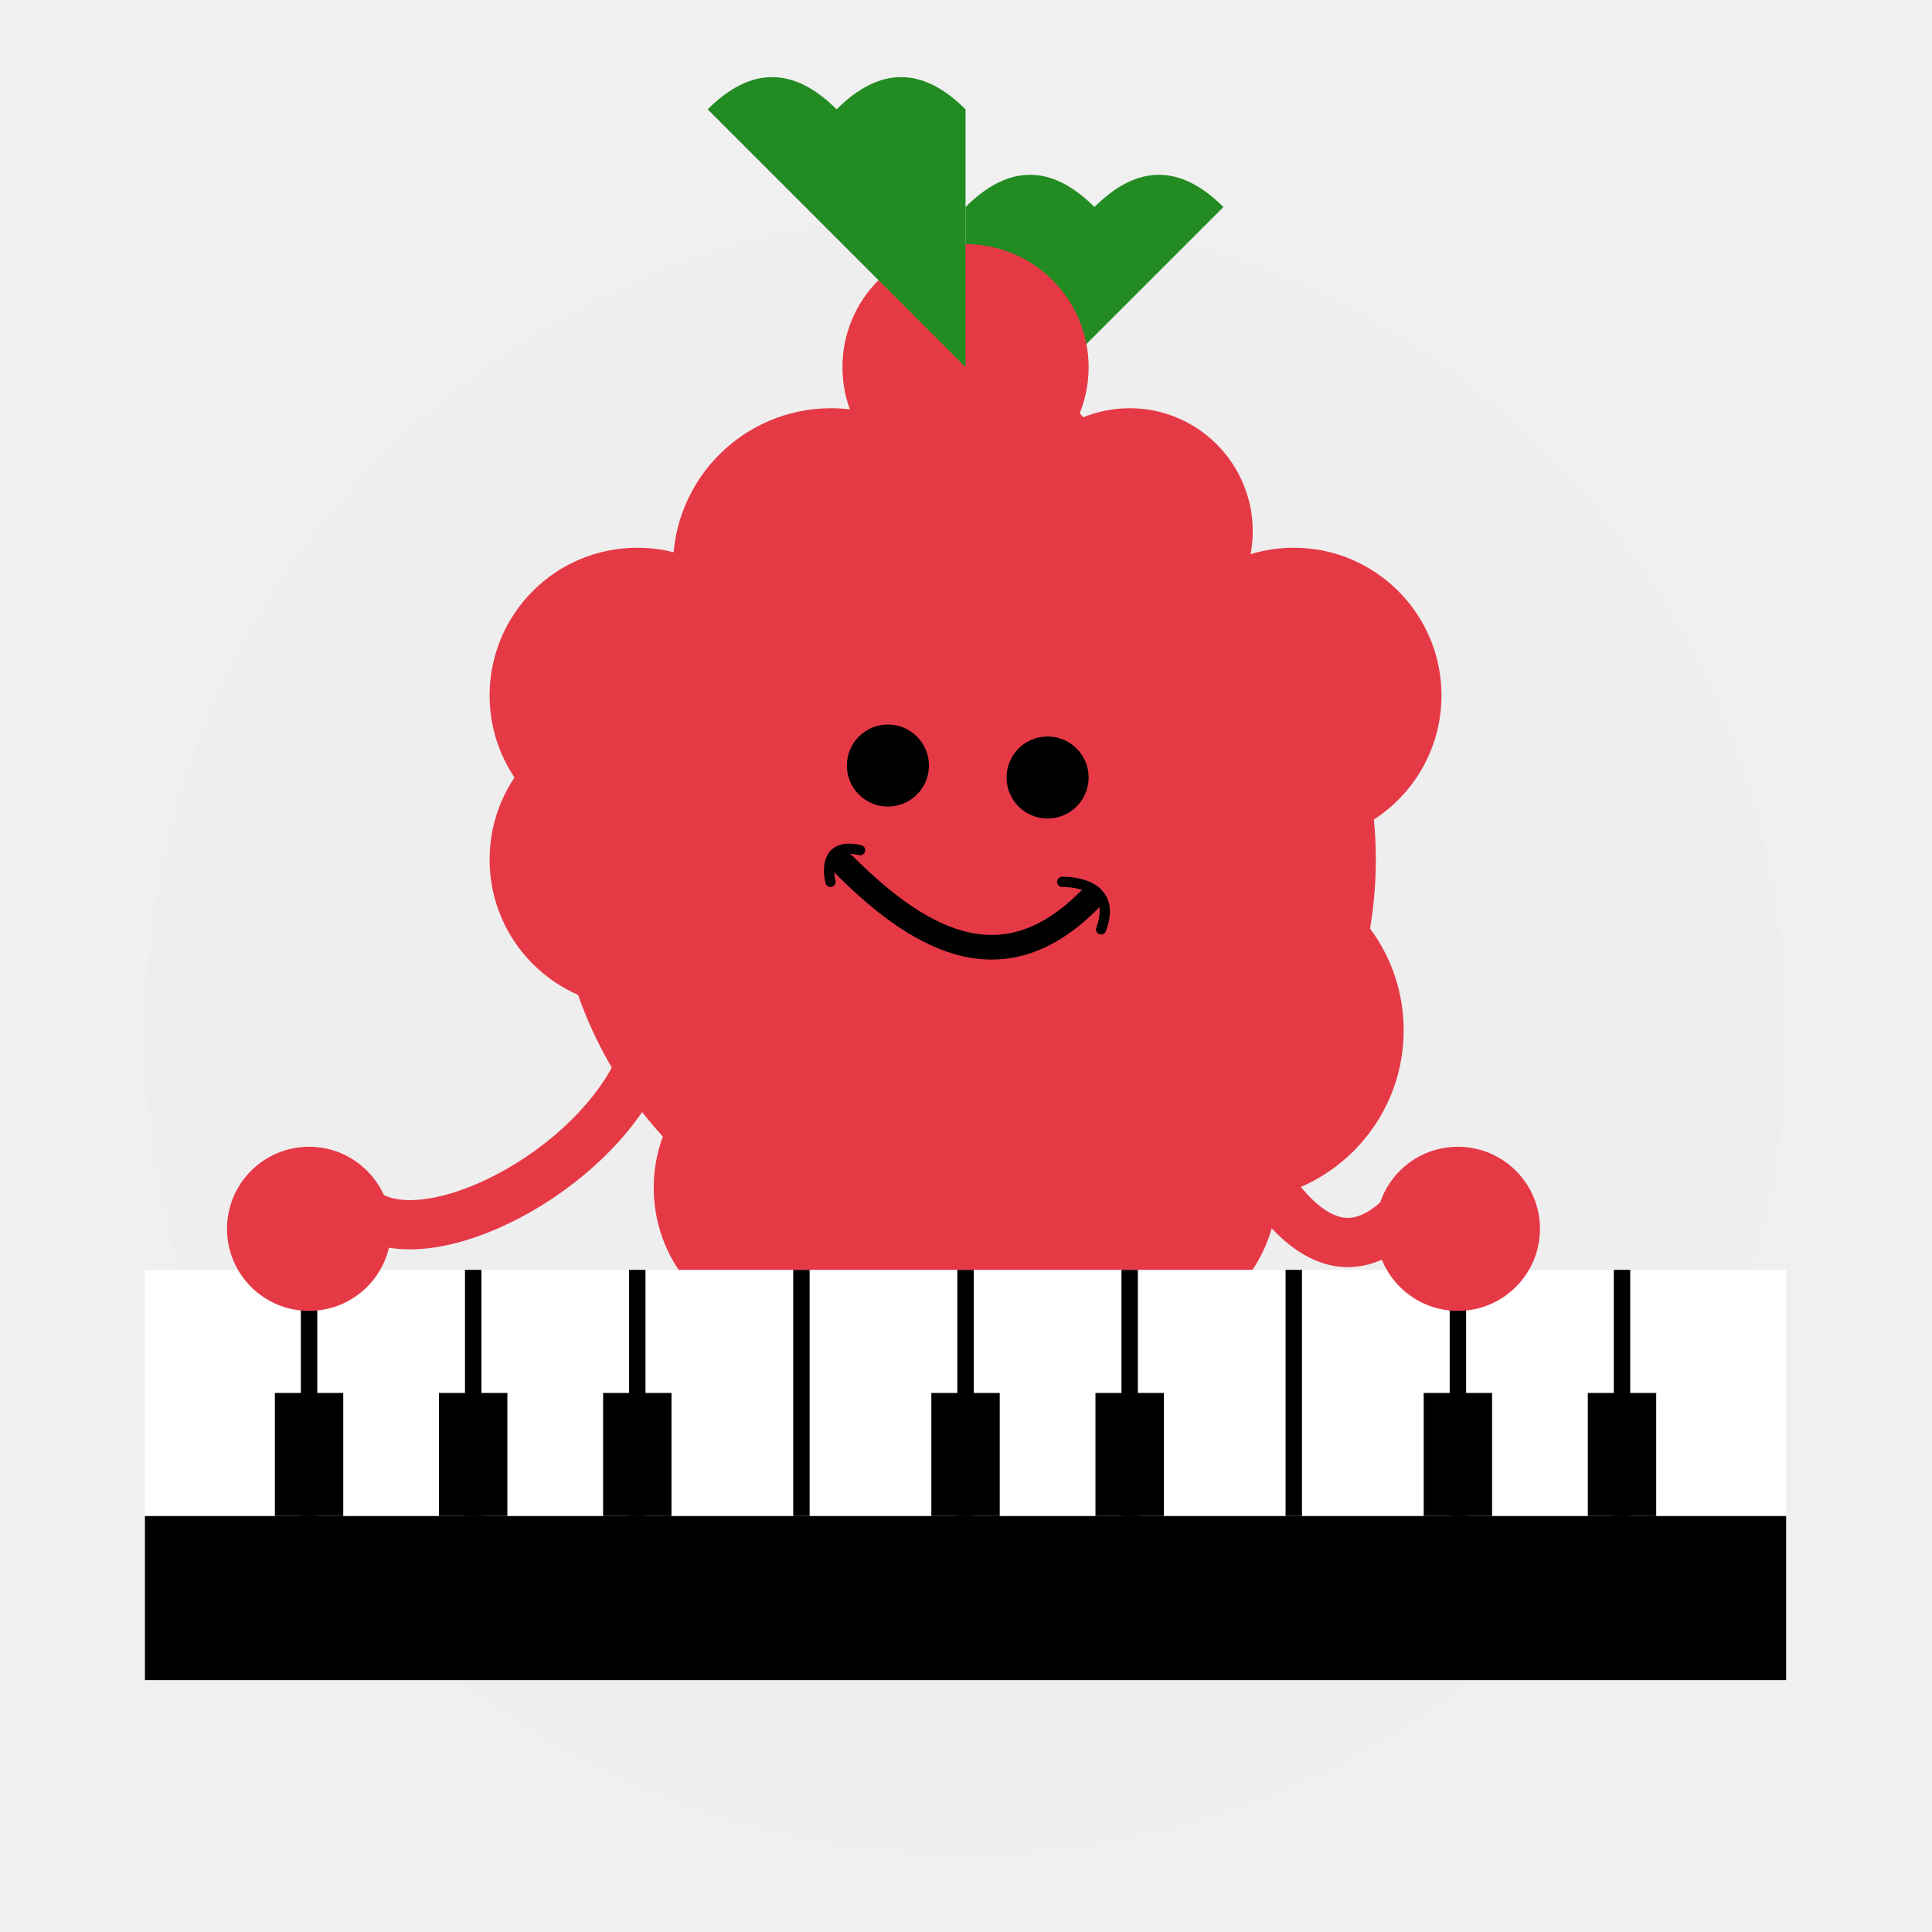
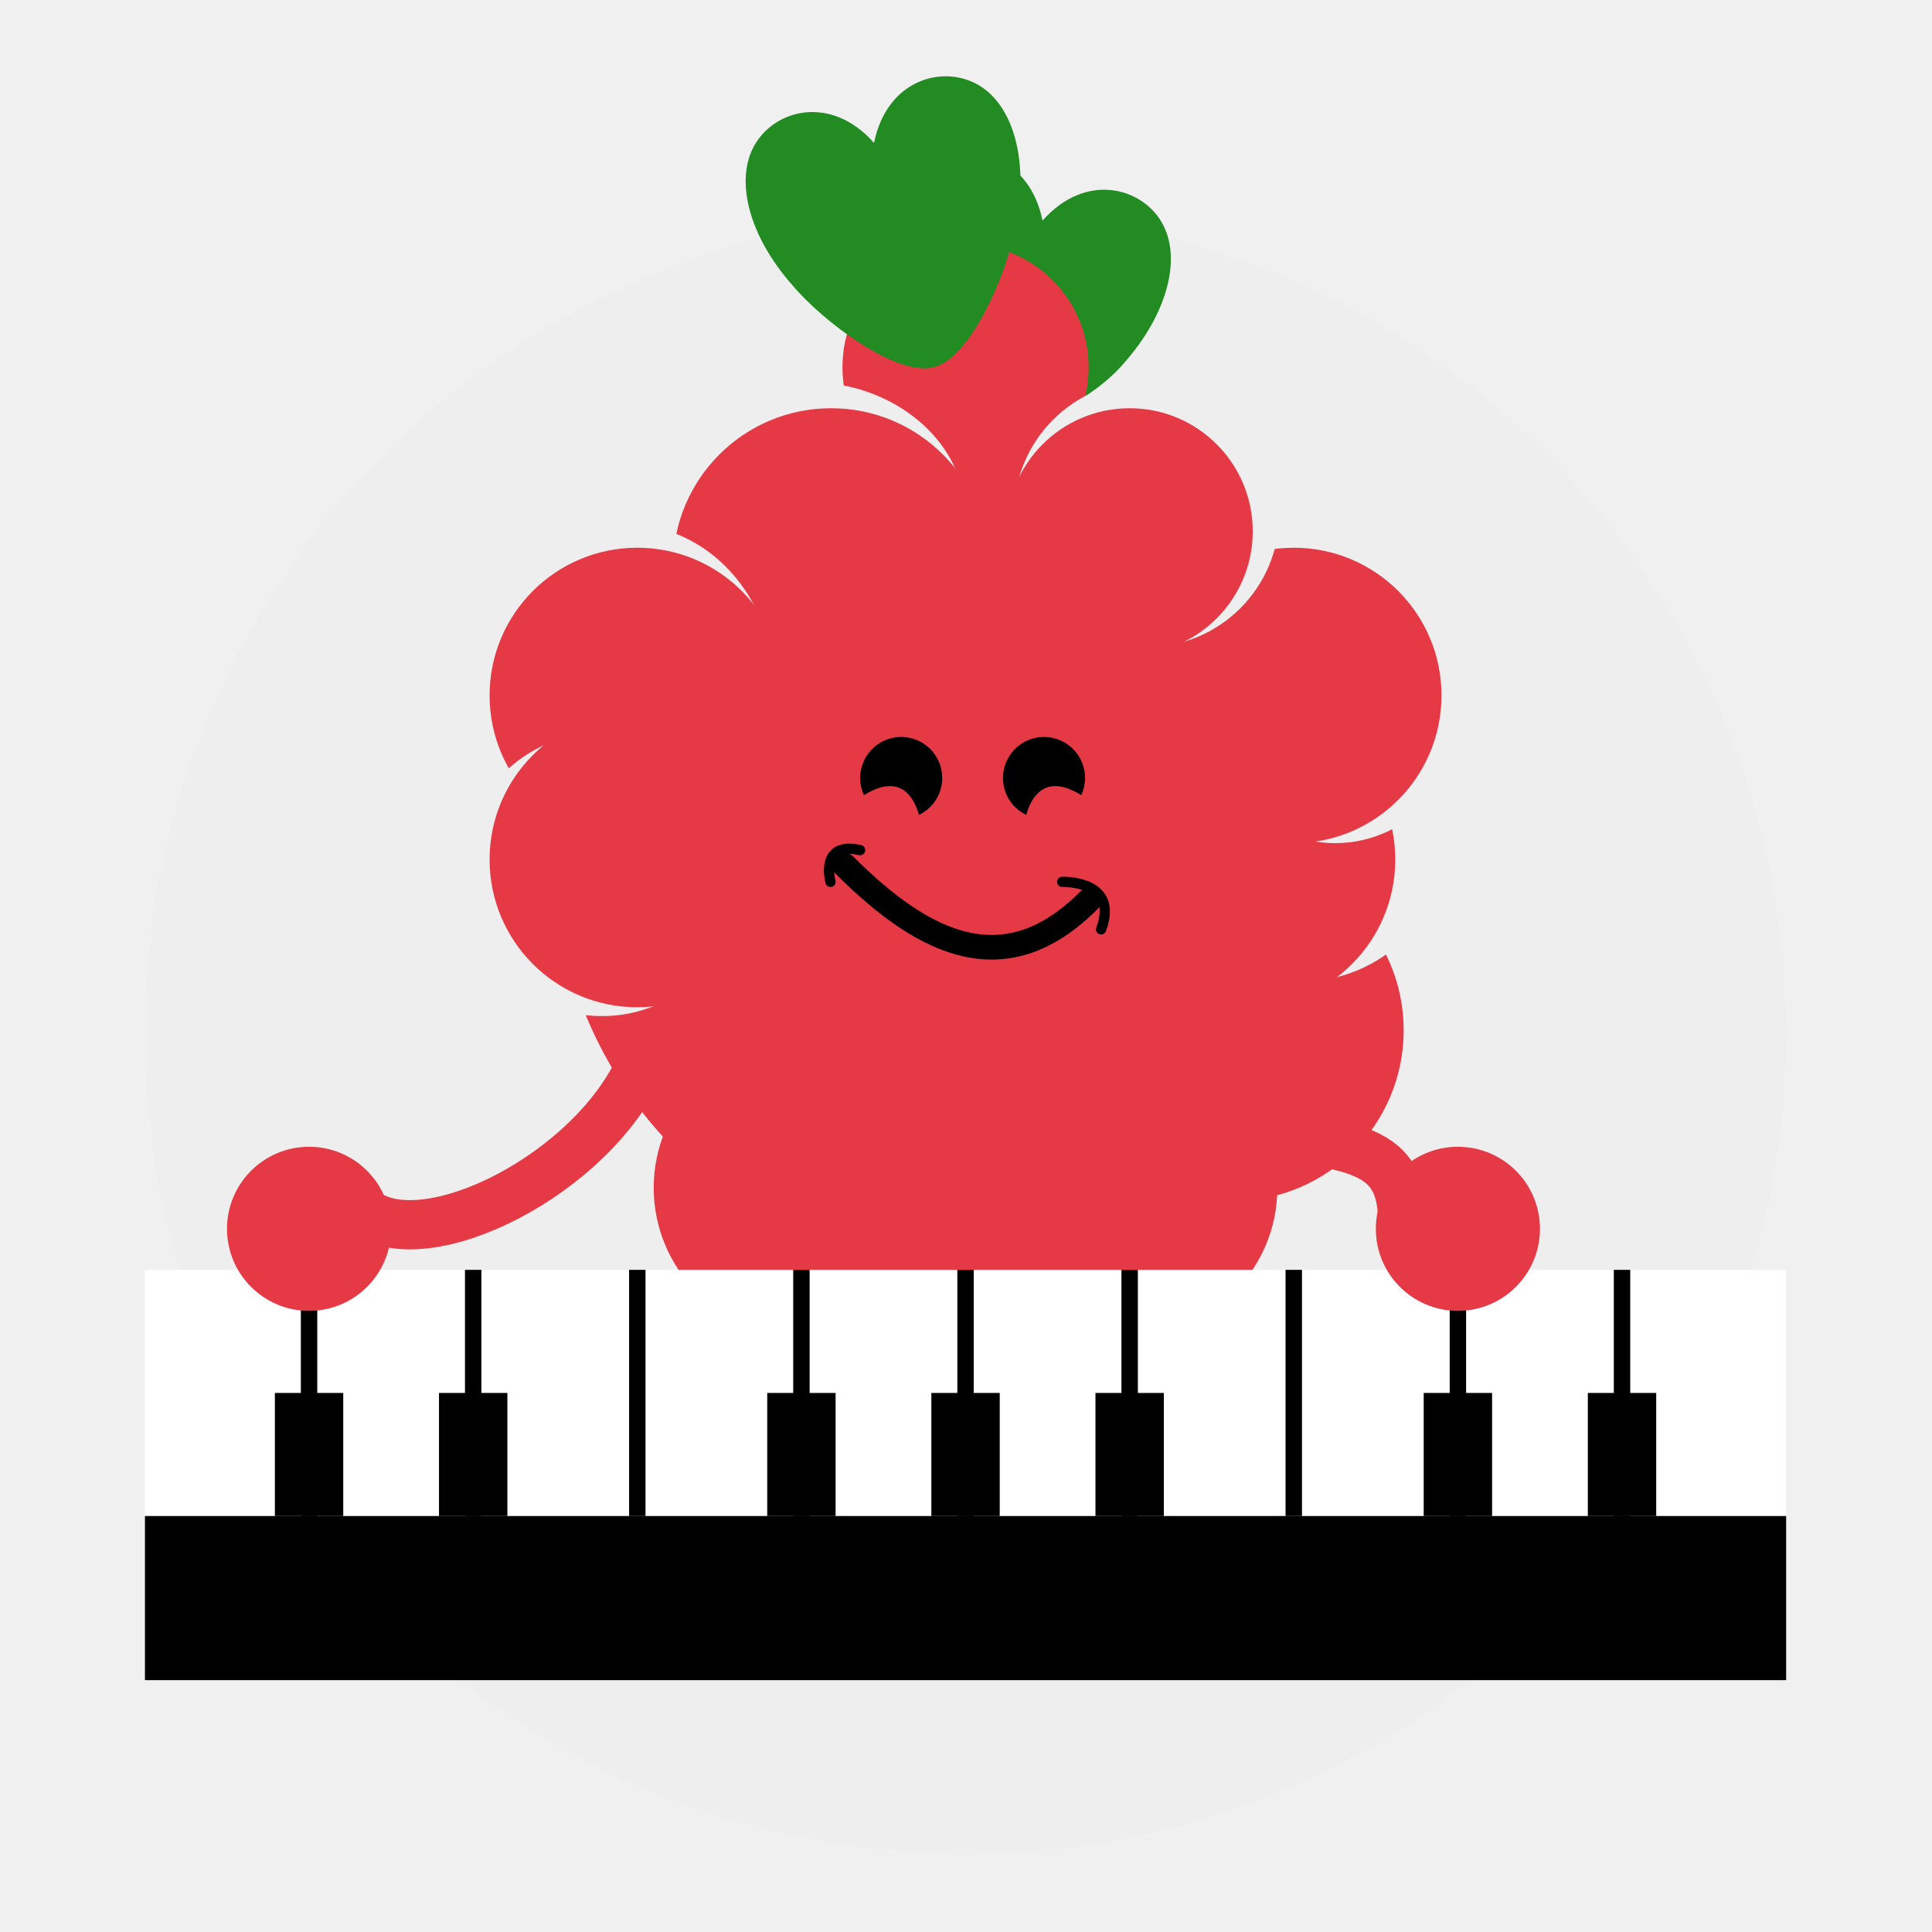
<svg xmlns="http://www.w3.org/2000/svg" width="100%" height="100%" viewBox="0 0 1418 1418" version="1.1" xml:space="preserve" style="fill-rule:evenodd;clip-rule:evenodd;stroke-linecap:round;">
  <g id="Layer1">
    </g>
  <g id="Layer2">
    <g>
      <circle cx="708.661" cy="758.443" r="602.28" style="fill:rgb(238,238,238);" />
-       <path d="M708.661,341.197L708.661,151.944C740.204,120.402 771.746,120.402 803.288,151.944C834.83,120.402 866.372,120.402 897.914,151.944L708.661,341.197Z" style="fill:rgb(34,139,34);fill-rule:nonzero;" />
+       <path d="M765.16,161.93C755.67,115.281 714.638,104.286 688.608,119.365C662.577,134.444 651.55,175.596 661.041,222.246C667.132,256.959 695.791,297.718 721.053,326.541C757.341,314.21 802.54,293.241 825.172,266.225C856.715,230.57 867.742,189.417 852.739,163.344C837.736,137.27 796.703,126.275 765.16,161.93Z" style="fill:rgb(34,139,34);" />
      <circle cx="708.661" cy="630.877" r="301.14" style="fill:rgb(230,57,70);" />
      <circle cx="588.205" cy="510.421" r="120.456" style="fill:rgb(230,57,70);" />
      <circle cx="829.117" cy="510.421" r="120.456" style="fill:rgb(230,57,70);" />
      <circle cx="708.661" cy="389.965" r="120.456" style="fill:rgb(230,57,70);" />
      <circle cx="588.205" cy="751.333" r="120.456" style="fill:rgb(230,57,70);" />
      <circle cx="829.117" cy="751.333" r="120.456" style="fill:rgb(230,57,70);" />
-       <circle cx="467.75" cy="510.421" r="108.41" style="fill:rgb(230,57,70);" />
+       <circle cx="904.929" cy="756.182" r="125.305" style="fill:rgb(230,57,70);" />
+       <circle cx="954.716" cy="612.02" r="108.41" style="fill:rgb(238,238,238);" />
+       <circle cx="915.653" cy="630.877" r="108.41" style="fill:rgb(230,57,70);" />
+       <ellipse cx="980.024" cy="510.421" rx="98.374" ry="108.41" style="fill:rgb(238,238,238);" />
      <circle cx="949.573" cy="510.421" r="108.41" style="fill:rgb(230,57,70);" />
-       <circle cx="467.75" cy="630.877" r="108.41" style="fill:rgb(230,57,70);" />
-       <circle cx="904.929" cy="756.182" r="125.305" style="fill:rgb(230,57,70);" />
      <circle cx="708.661" cy="871.789" r="108.41" style="fill:rgb(230,57,70);" />
      <circle cx="588.205" cy="871.789" r="108.41" style="fill:rgb(230,57,70);" />
      <circle cx="829.117" cy="871.789" r="108.41" style="fill:rgb(230,57,70);" />
      <circle cx="708.661" cy="269.509" r="90.342" style="fill:rgb(230,57,70);" />
+       <ellipse cx="841.628" cy="377.247" rx="97.362" ry="97.676" style="fill:rgb(238,238,238);" />
      <circle cx="829.117" cy="389.965" r="90.342" style="fill:rgb(230,57,70);" />
+       <ellipse cx="592.592" cy="378.943" rx="116.069" ry="98.685" style="fill:rgb(238,238,238);" />
      <circle cx="610.015" cy="415.692" r="116.069" style="fill:rgb(230,57,70);" />
-       <circle cx="651.688" cy="561.875" r="30.114" />
-       <circle cx="768.889" cy="570.649" r="30.114" />
+       <ellipse cx="458.994" cy="501.754" rx="108.41" ry="117.078" style="fill:rgb(238,238,238);" />
+       <circle cx="467.75" cy="510.421" r="108.41" style="fill:rgb(230,57,70);" />
+       <path d="M426.997,538.86C483.063,530.883 535.146,570.538 543.23,627.359C551.314,684.18 512.359,736.787 456.293,744.764C400.227,752.741 348.145,713.087 340.06,656.266C331.976,599.445 370.931,546.837 426.997,538.86Z" style="fill:rgb(238,238,238);" />
+       <circle cx="467.75" cy="630.877" r="108.41" style="fill:rgb(230,57,70);" />
+       <path d="M753.22,598.135C745.584,594.462 739.532,587.609 737.169,578.79C732.868,562.736 742.409,546.21 758.463,541.908C774.517,537.606 791.043,547.148 795.345,563.202C797.24,570.276 796.448,577.441 793.595,583.612C792.627,582.999 791.563,582.375 790.397,581.738C765.282,568.024 756.242,587.107 753.22,598.135Z" />
+       <path d="M674.471,598.135C682.107,594.462 688.158,587.609 690.521,578.79C694.823,562.736 685.282,546.21 669.228,541.908C653.174,537.606 636.647,547.148 632.346,563.202C630.45,570.276 631.242,577.441 634.095,583.612C635.064,582.999 636.128,582.375 637.293,581.738C662.409,568.024 671.449,587.107 674.471,598.135Z" />
      <path d="M619.878,635.092C680.106,695.32 738.775,721.219 799.003,660.991" style="fill:none;fill-rule:nonzero;stroke:black;stroke-width:18.07px;" />
-       <path d="M708.661,269.509L708.661,80.257C677.119,48.714 645.577,48.714 614.035,80.257C582.493,48.714 550.951,48.714 519.409,80.257L708.661,269.509Z" style="fill:rgb(34,139,34);fill-rule:nonzero;" />
+       <path d="M641.49,104.899C650.98,58.249 692.013,47.255 718.042,62.334C744.073,77.412 755.1,118.565 745.609,165.215C739.518,199.928 712.953,262.18 685.597,269.509C658.242,276.839 604.11,236.21 581.478,209.194C549.935,173.539 538.908,132.386 553.911,106.312C568.914,80.239 609.947,69.244 641.49,104.899Z" style="fill:rgb(34,139,34);" />
      <rect x="106.382" y="932.017" width="1204.56" height="180.684" style="fill:white;" />
      <rect x="106.382" y="1112.7" width="1204.56" height="120.456" />
      <path d="M226.838,932.017L226.838,1112.7" style="fill:none;fill-rule:nonzero;stroke:black;stroke-width:12.05px;stroke-linecap:butt;" />
      <path d="M347.294,932.017L347.294,1112.7" style="fill:none;fill-rule:nonzero;stroke:black;stroke-width:12.05px;stroke-linecap:butt;" />
      <path d="M467.75,932.017L467.75,1112.7" style="fill:none;fill-rule:nonzero;stroke:black;stroke-width:12.05px;stroke-linecap:butt;" />
      <path d="M588.205,932.017L588.205,1112.7" style="fill:none;fill-rule:nonzero;stroke:black;stroke-width:12.05px;stroke-linecap:butt;" />
      <path d="M708.661,932.017L708.661,1112.7" style="fill:none;fill-rule:nonzero;stroke:black;stroke-width:12.05px;stroke-linecap:butt;" />
      <path d="M829.117,932.017L829.117,1112.7" style="fill:none;fill-rule:nonzero;stroke:black;stroke-width:12.05px;stroke-linecap:butt;" />
      <path d="M949.573,932.017L949.573,1112.7" style="fill:none;fill-rule:nonzero;stroke:black;stroke-width:12.05px;stroke-linecap:butt;" />
      <path d="M1070.03,932.017L1070.03,1112.7" style="fill:none;fill-rule:nonzero;stroke:black;stroke-width:12.05px;stroke-linecap:butt;" />
      <path d="M1190.49,932.017L1190.49,1112.7" style="fill:none;fill-rule:nonzero;stroke:black;stroke-width:12.05px;stroke-linecap:butt;" />
      <g>
        <path d="M226.838,1022.36L226.838,1112.7" style="fill:none;fill-rule:nonzero;stroke:black;stroke-width:50.19px;stroke-linecap:butt;" />
        <path d="M347.294,1022.36L347.294,1112.7" style="fill:none;fill-rule:nonzero;stroke:black;stroke-width:50.19px;stroke-linecap:butt;" />
-         <path d="M467.75,1022.36L467.75,1112.7" style="fill:none;fill-rule:nonzero;stroke:black;stroke-width:50.19px;stroke-linecap:butt;" />
+         <path d="M588.205,1022.36L588.205,1112.7" style="fill:none;fill-rule:nonzero;stroke:black;stroke-width:50.19px;stroke-linecap:butt;" />
        <path d="M708.661,1022.36L708.661,1112.7" style="fill:none;fill-rule:nonzero;stroke:black;stroke-width:50.19px;stroke-linecap:butt;" />
        <path d="M829.117,1022.36L829.117,1112.7" style="fill:none;fill-rule:nonzero;stroke:black;stroke-width:50.19px;stroke-linecap:butt;" />
        <path d="M1070.03,1022.36L1070.03,1112.7" style="fill:none;fill-rule:nonzero;stroke:black;stroke-width:50.19px;stroke-linecap:butt;" />
        <path d="M1190.49,1022.36L1190.49,1112.7" style="fill:none;fill-rule:nonzero;stroke:black;stroke-width:50.19px;stroke-linecap:butt;" />
      </g>
      <path d="M467.612,787.095C427.46,867.399 303.622,926.089 263.47,885.937" style="fill:none;fill-rule:nonzero;stroke:rgb(230,57,70);stroke-width:36.14px;stroke-linecap:butt;" />
-       <path d="M908.97,831.637C949.122,911.941 989.274,932.017 1029.43,891.865" style="fill:none;fill-rule:nonzero;stroke:rgb(230,57,70);stroke-width:36.14px;stroke-linecap:butt;" />
+       <path d="M908.97,831.637C998.378,838.559 1027.14,845.74 1029.43,891.865" style="fill:none;fill-rule:nonzero;stroke:rgb(230,57,70);stroke-width:36.14px;stroke-linecap:butt;" />
      <circle cx="226.838" cy="901.903" r="60.228" style="fill:rgb(230,57,70);" />
      <circle cx="1070.03" cy="901.903" r="60.228" style="fill:rgb(230,57,70);" />
      <path d="M779.624,647.244C779.624,647.244 821.733,645.667 808.163,682.099" style="fill:none;stroke:black;stroke-width:7.53px;stroke-linejoin:round;stroke-miterlimit:1.5;" />
      <path d="M609.541,647.234C609.541,647.234 601.262,617.127 631.263,623.958" style="fill:none;stroke:black;stroke-width:7.53px;stroke-linejoin:round;stroke-miterlimit:1.5;" />
    </g>
  </g>
</svg>
